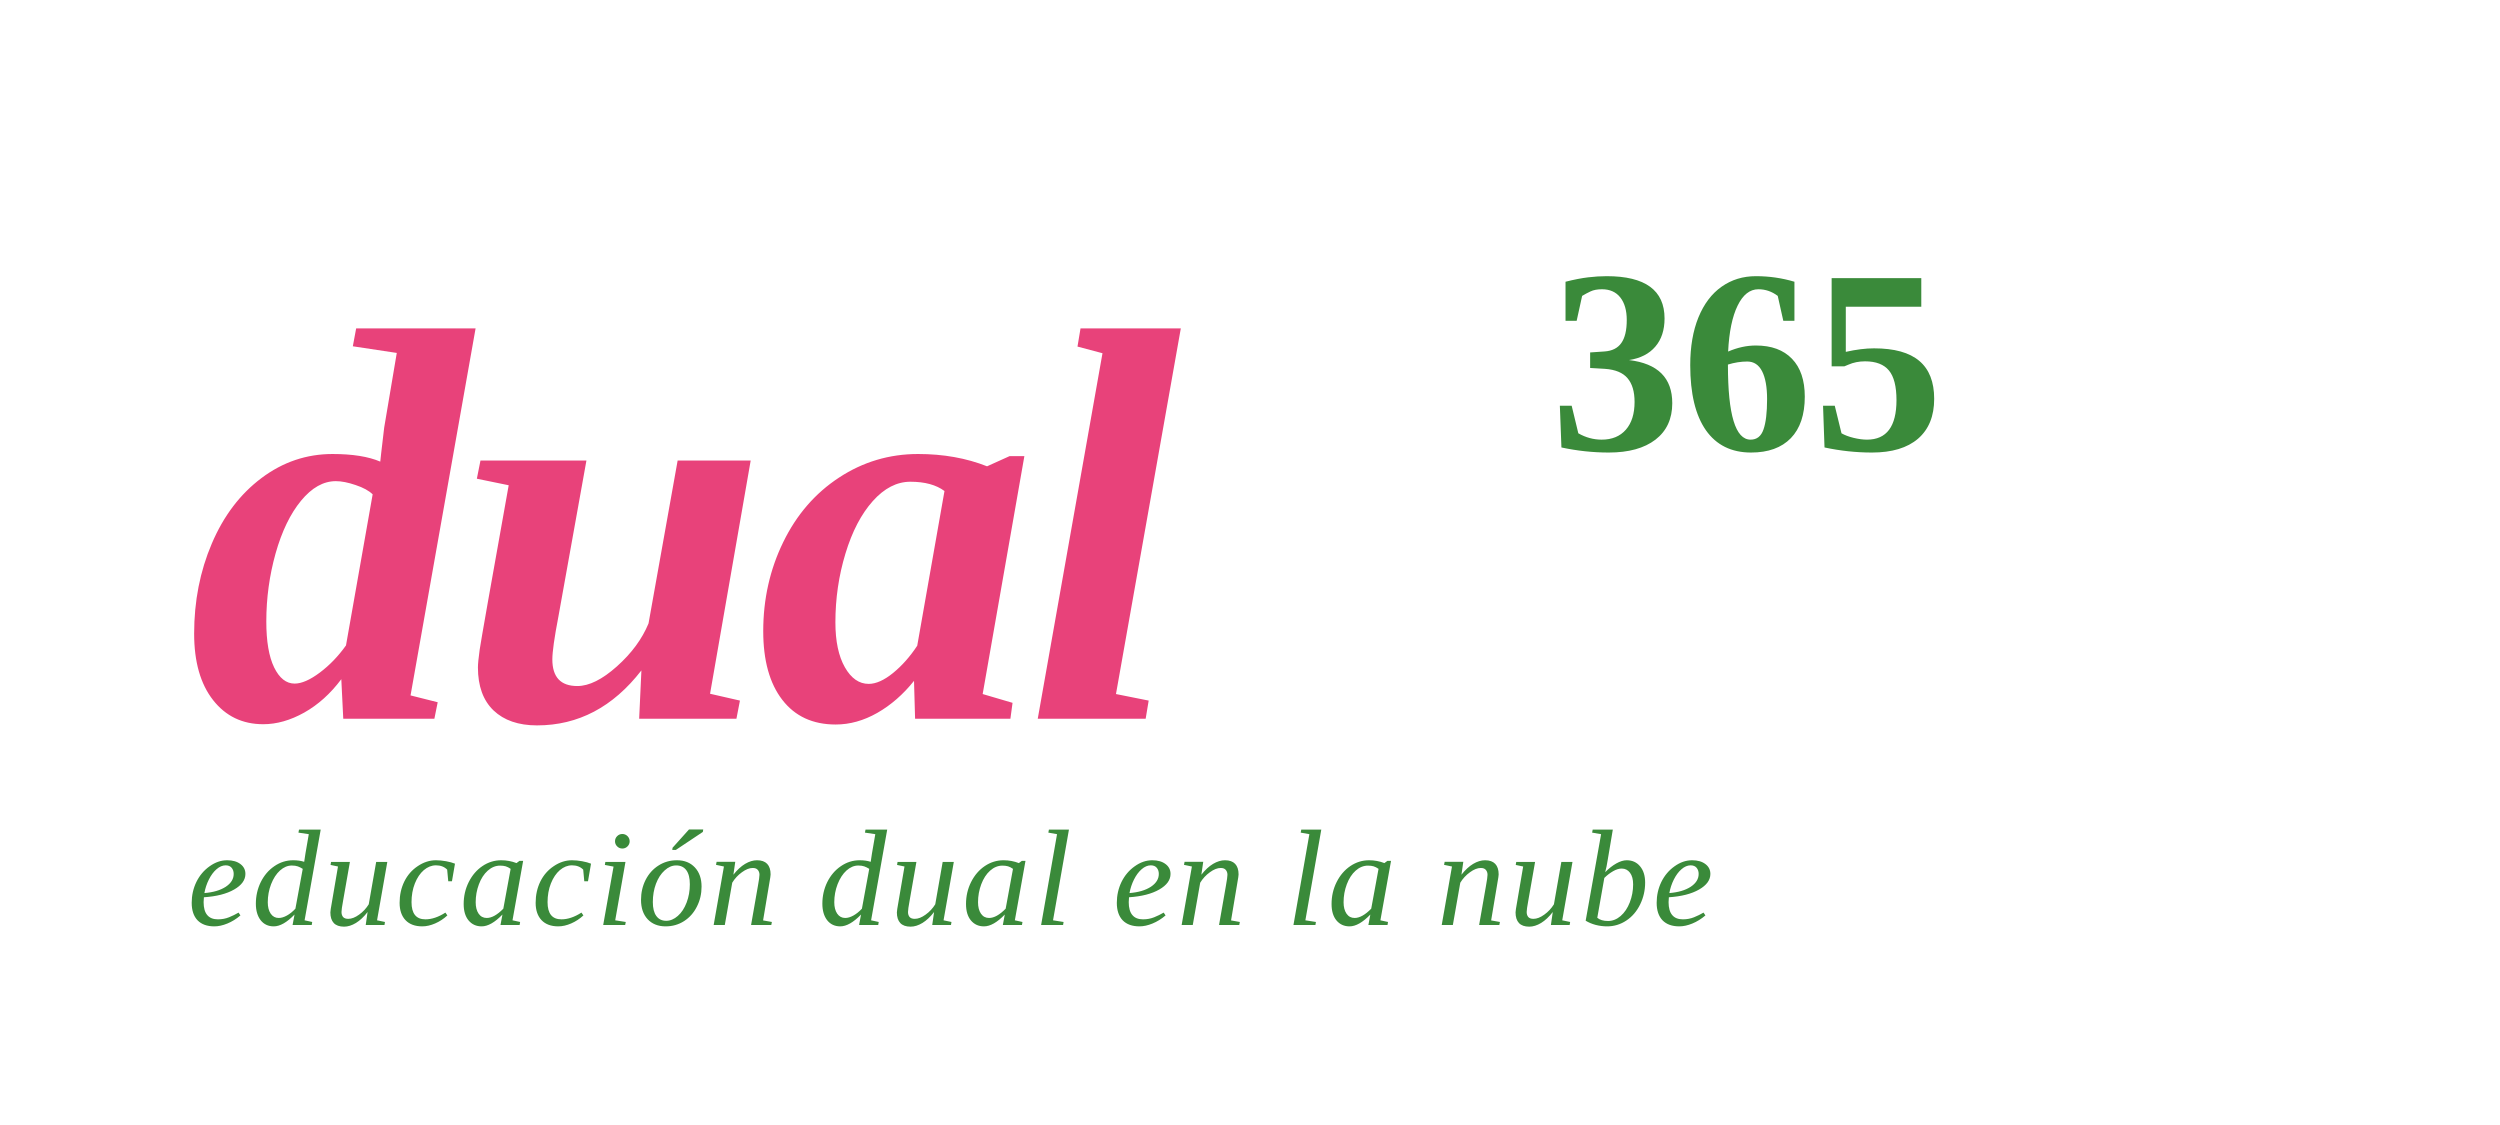
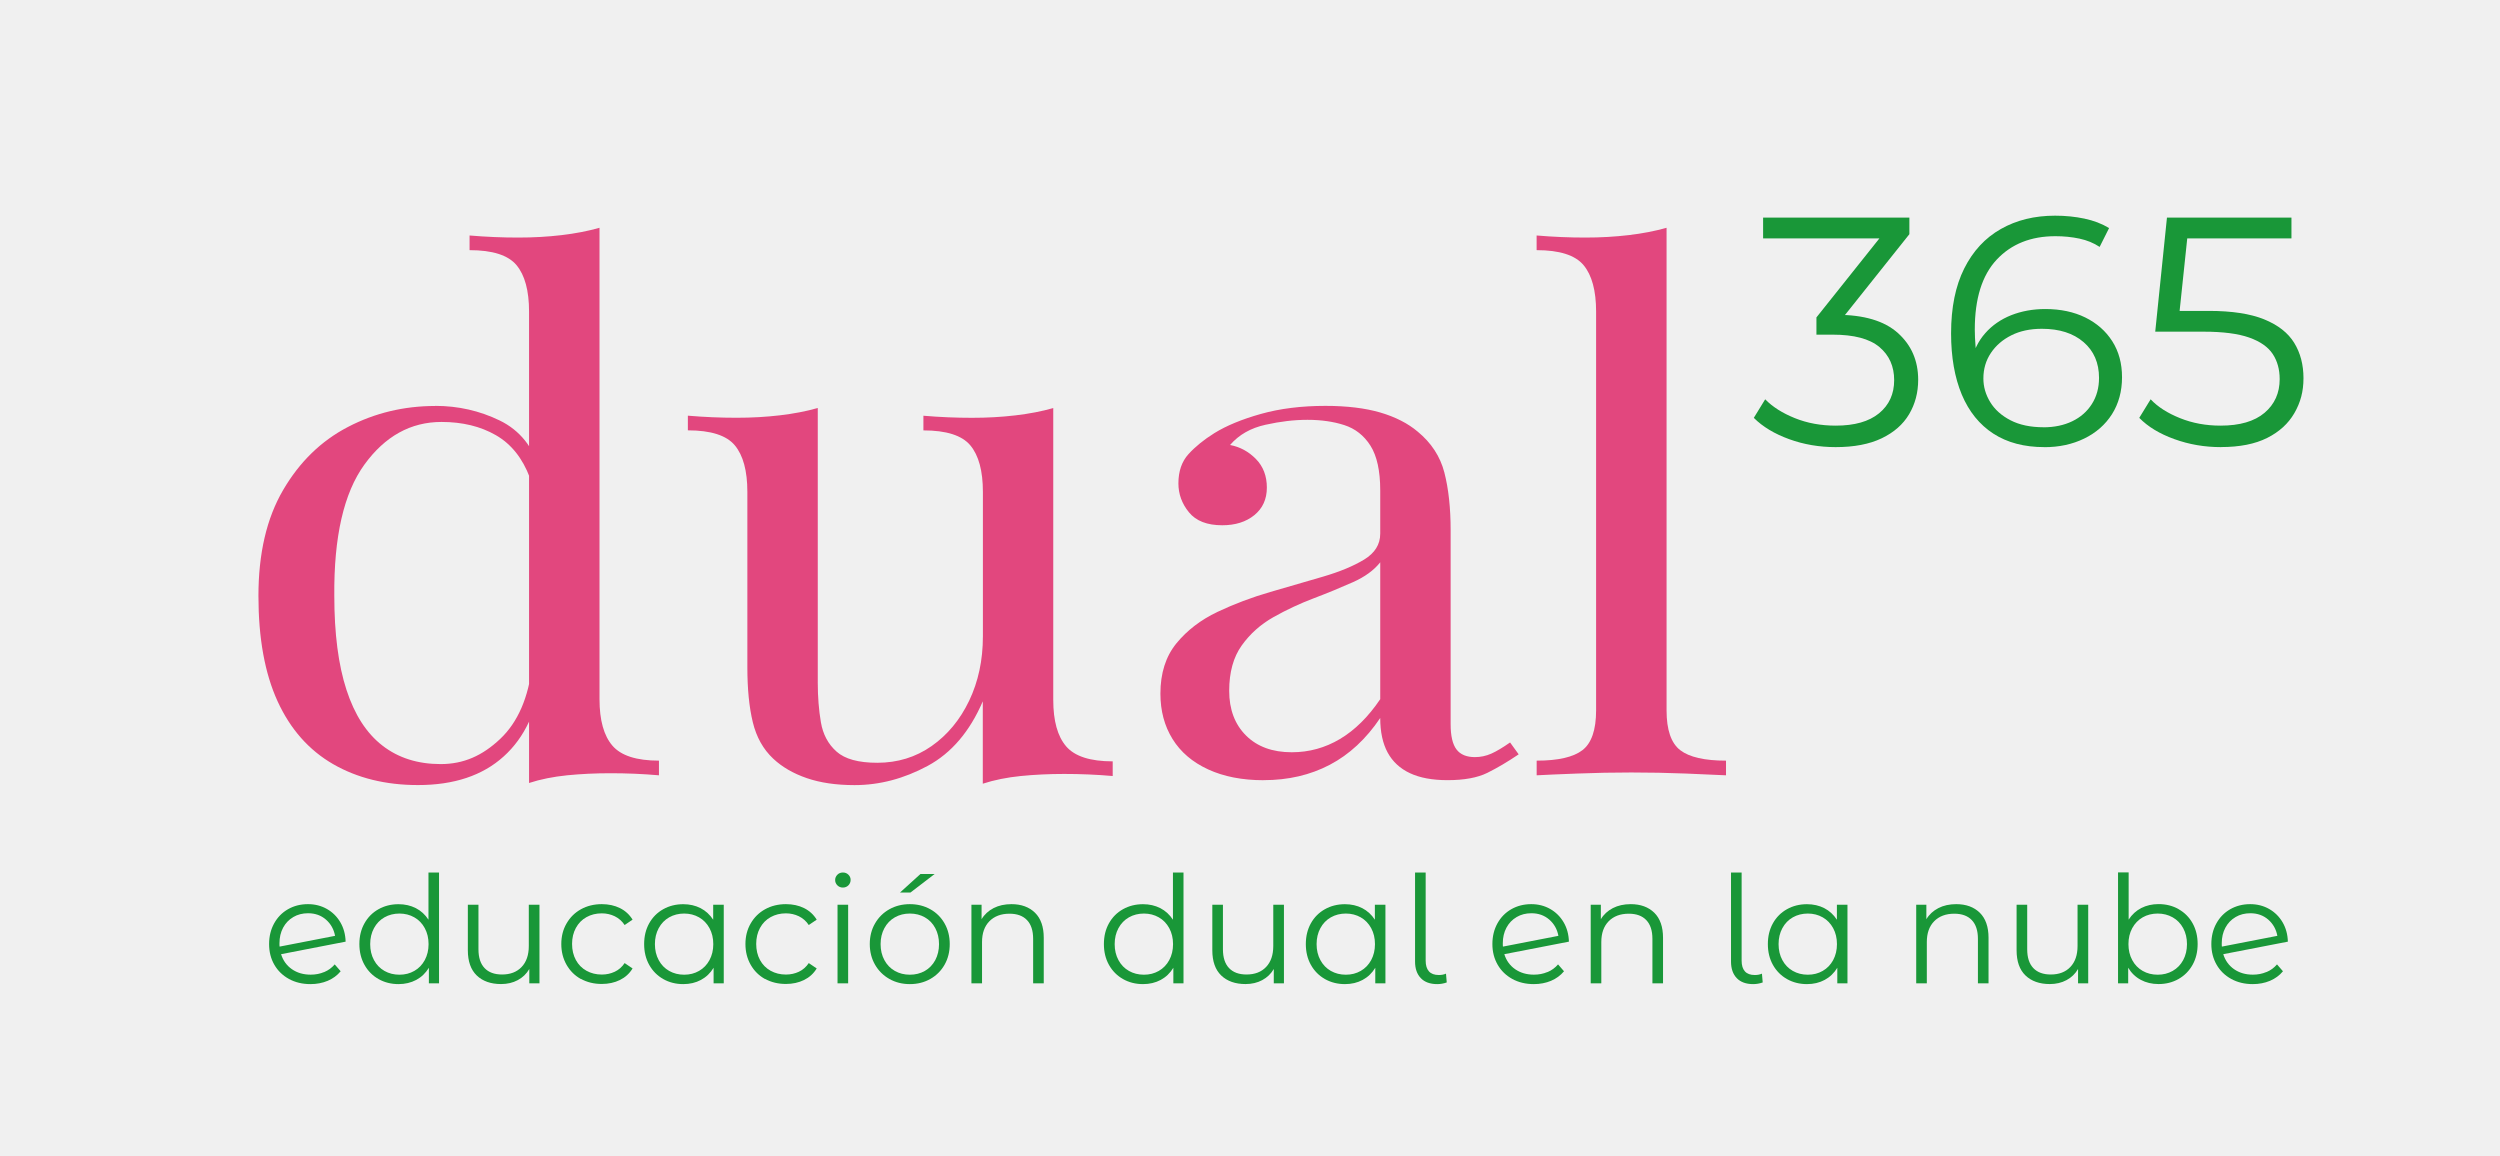
- <svg xmlns="http://www.w3.org/2000/svg" viewBox="0 0 400 180" width="400" height="180">
-   <rect width="400" height="180" fill="white" />
-   <text x="30" y="115" font-family="Georgia, 'Times New Roman', serif" font-size="90" font-weight="bold" font-style="italic" fill="#E8427A" letter-spacing="-2">dual</text>
-   <text x="248" y="72" font-family="Georgia, 'Times New Roman', serif" font-size="42" font-weight="bold" fill="#3A8A3A">365</text>
-   <text x="30" y="148" font-family="Georgia, 'Times New Roman', serif" font-size="22" font-style="italic" fill="#3A8A3A" letter-spacing="0.5">educación dual en la nube</text>
+ <svg xmlns="http://www.w3.org/2000/svg" id="Capa_2" version="1.1" viewBox="0 0 494.61 228.52">
+   <defs>
+     <style>
+       .st0 {
+         fill: #e2477e;
+       }
+ 
+       .st1 {
+         fill: #199738;
+       }
+     </style>
+   </defs>
+   <g>
+     <path class="st0" d="M86.11,80.3c4.54,0,8.8.97,12.77,2.9,3.97,1.94,6.63,5.25,7.97,9.95l-2.01,1.38c-1.45-3.87-3.69-6.68-6.73-8.43-3.04-1.75-6.63-2.62-10.76-2.62-6.09,0-11.17,2.81-15.25,8.43-4.08,5.62-6.06,14.28-5.96,25.97,0,7.46.8,13.66,2.4,18.58,1.6,4.93,3.97,8.61,7.12,11.05,3.15,2.44,6.99,3.66,11.53,3.66s8.25-1.66,11.76-4.97c3.51-3.31,5.62-8.2,6.35-14.64l1.86,1.94c-.83,7-3.33,12.39-7.51,16.16-4.18,3.78-9.83,5.66-16.95,5.66-6.4,0-12-1.38-16.79-4.14s-8.46-6.91-10.99-12.43c-2.53-5.53-3.79-12.48-3.79-20.86s1.62-15.36,4.88-20.93c3.25-5.57,7.53-9.74,12.85-12.5,5.31-2.76,11.07-4.14,17.26-4.14ZM118.61,45.07v93.26c0,4.15.85,7.21,2.55,9.19,1.7,1.98,4.77,2.97,9.21,2.97v2.9c-3.2-.28-6.4-.41-9.6-.41-2.99,0-5.86.14-8.59.41-2.73.28-5.24.78-7.51,1.52V61.65c0-4.14-.83-7.21-2.48-9.19-1.65-1.98-4.75-2.97-9.29-2.97v-2.9c3.3.28,6.5.41,9.6.41s5.85-.16,8.59-.48c2.73-.32,5.24-.81,7.51-1.45Z" />
+     <path class="st0" d="M208.38,80.72v57.75c0,4.14.85,7.21,2.55,9.19,1.7,1.98,4.77,2.97,9.21,2.97v2.9c-3.2-.28-6.4-.41-9.6-.41-2.99,0-5.86.14-8.59.41-2.74.28-5.24.78-7.51,1.52v-16.3c-2.58,5.99-6.22,10.25-10.91,12.78-4.7,2.53-9.52,3.8-14.47,3.8-3.61,0-6.76-.46-9.44-1.38-2.68-.92-4.9-2.21-6.66-3.87-1.96-1.84-3.3-4.23-4.02-7.18-.72-2.95-1.08-6.58-1.08-10.92v-34.68c0-4.14-.83-7.21-2.48-9.19-1.65-1.98-4.75-2.97-9.29-2.97v-2.9c3.3.28,6.5.41,9.6.41s5.85-.16,8.59-.48c2.73-.32,5.24-.8,7.51-1.45v54.3c0,2.86.21,5.48.62,7.88.41,2.4,1.44,4.33,3.1,5.8,1.65,1.47,4.33,2.21,8.05,2.21,4.02,0,7.61-1.1,10.76-3.31,3.15-2.21,5.62-5.2,7.43-8.98,1.8-3.78,2.71-8.01,2.71-12.71v-28.6c0-4.14-.83-7.21-2.48-9.19-1.65-1.98-4.75-2.97-9.29-2.97v-2.9c3.3.28,6.5.41,9.6.41s5.86-.16,8.59-.48c2.73-.32,5.24-.8,7.51-1.45Z" />
+     <path class="st0" d="M250.01,154.36c-4.23,0-7.89-.71-10.99-2.14-3.1-1.43-5.44-3.43-7.04-6.01-1.6-2.58-2.4-5.57-2.4-8.98,0-4.05,1.06-7.37,3.17-9.95,2.11-2.58,4.82-4.65,8.12-6.22,3.3-1.56,6.78-2.88,10.45-3.94,3.66-1.06,7.14-2.07,10.45-3.04,3.3-.97,6.01-2.09,8.13-3.38,2.11-1.29,3.17-2.99,3.17-5.11v-8.57c0-3.87-.65-6.81-1.93-8.84-1.29-2.03-3.02-3.38-5.19-4.08s-4.59-1.04-7.27-1.04-5.34.32-8.28.97c-2.94.64-5.29,1.98-7.04,4.01,1.96.37,3.66,1.29,5.11,2.76,1.44,1.47,2.17,3.36,2.17,5.66s-.83,4.12-2.48,5.46c-1.65,1.34-3.77,2-6.35,2-2.99,0-5.18-.85-6.58-2.56-1.39-1.7-2.09-3.61-2.09-5.73,0-2.39.67-4.33,2.01-5.8,1.34-1.47,3.04-2.85,5.11-4.14,2.37-1.47,5.44-2.74,9.21-3.8,3.77-1.06,8.02-1.59,12.77-1.59,4.23,0,7.84.44,10.83,1.31,2.99.88,5.47,2.14,7.43,3.8,2.68,2.21,4.44,4.9,5.26,8.08.82,3.18,1.24,6.98,1.24,11.4v38.41c0,2.3.39,3.96,1.16,4.97.77,1.02,1.99,1.52,3.64,1.52,1.13,0,2.22-.23,3.25-.69,1.03-.46,2.27-1.2,3.71-2.21l1.7,2.35c-2.17,1.47-4.23,2.69-6.19,3.66-1.96.97-4.59,1.45-7.89,1.45-2.99,0-5.47-.46-7.43-1.38-1.96-.92-3.43-2.28-4.41-4.08-.98-1.8-1.47-4.08-1.47-6.84-2.79,4.14-6.11,7.23-9.98,9.26-3.87,2.03-8.23,3.04-13.08,3.04ZM255.58,148.83c3.4,0,6.58-.87,9.52-2.62,2.94-1.75,5.6-4.37,7.97-7.88v-27.08c-1.24,1.57-3.04,2.88-5.42,3.94-2.38,1.06-4.95,2.12-7.74,3.18-2.79,1.06-5.44,2.3-7.97,3.73-2.53,1.43-4.62,3.29-6.27,5.6-1.65,2.3-2.48,5.3-2.48,8.98s1.11,6.63,3.33,8.84c2.22,2.21,5.24,3.31,9.05,3.31Z" />
+     <path class="st0" d="M329.72,45.07v95.47c0,3.87.9,6.49,2.71,7.88,1.8,1.38,4.82,2.07,9.05,2.07v2.9c-1.75-.09-4.41-.21-7.97-.35-3.56-.14-7.15-.21-10.76-.21s-7.07.07-10.68.21c-3.61.14-6.29.25-8.05.35v-2.9c4.23,0,7.25-.69,9.05-2.07,1.8-1.38,2.71-4.01,2.71-7.88V61.65c0-4.14-.83-7.21-2.48-9.19-1.65-1.98-4.75-2.97-9.29-2.97v-2.9c3.3.28,6.5.41,9.6.41s5.85-.16,8.59-.48c2.73-.32,5.24-.81,7.51-1.45Z" />
+   </g>
+   <g>
+     <path class="st1" d="M363.19,88.46c-3.26,0-6.33-.52-9.23-1.58-2.89-1.05-5.22-2.45-6.98-4.21l2.25-3.67c1.46,1.5,3.42,2.74,5.88,3.73,2.46.99,5.15,1.48,8.07,1.48,3.73,0,6.59-.81,8.58-2.44,1.99-1.63,2.99-3.82,2.99-6.56s-.98-4.93-2.93-6.56c-1.95-1.63-5.03-2.44-9.23-2.44h-3.22v-3.41l13.89-17.43.64,1.8h-25.08v-4.12h28.94v3.28l-13.89,17.43-2.25-1.48h1.74c5.4,0,9.44,1.2,12.12,3.6,2.68,2.4,4.02,5.49,4.02,9.26,0,2.53-.6,4.8-1.8,6.82-1.2,2.02-3.01,3.6-5.43,4.76-2.42,1.16-5.46,1.74-9.1,1.74Z" />
+     <path class="st1" d="M404.47,88.46c-3.99,0-7.35-.89-10.1-2.67-2.74-1.78-4.82-4.35-6.24-7.72-1.41-3.37-2.12-7.41-2.12-12.12,0-5.1.87-9.38,2.6-12.83s4.15-6.06,7.24-7.81c3.09-1.76,6.67-2.64,10.74-2.64,2.01,0,3.94.19,5.79.58,1.84.39,3.47,1.01,4.89,1.87l-1.87,3.73c-1.16-.77-2.49-1.32-3.99-1.64-1.5-.32-3.09-.48-4.76-.48-4.85,0-8.71,1.54-11.61,4.63-2.89,3.09-4.34,7.7-4.34,13.83,0,.94.05,2.11.16,3.5.11,1.39.35,2.78.74,4.15l-1.61-1.22c.47-2.23,1.39-4.13,2.77-5.69,1.37-1.56,3.09-2.75,5.14-3.57,2.06-.81,4.31-1.22,6.75-1.22,3,0,5.64.56,7.91,1.67,2.27,1.12,4.05,2.68,5.34,4.7,1.29,2.02,1.93,4.39,1.93,7.14s-.67,5.22-1.99,7.3c-1.33,2.08-3.16,3.69-5.5,4.82-2.34,1.14-4.96,1.7-7.88,1.7ZM404.28,84.54c2.14,0,4.04-.4,5.69-1.19,1.65-.79,2.95-1.93,3.89-3.41.94-1.48,1.42-3.2,1.42-5.18,0-2.96-1.02-5.32-3.05-7.07-2.04-1.76-4.79-2.64-8.26-2.64-2.32,0-4.33.43-6.04,1.29-1.72.86-3.07,2.03-4.05,3.5-.99,1.48-1.48,3.16-1.48,5.05,0,1.63.45,3.18,1.35,4.66.9,1.48,2.24,2.68,4.02,3.6,1.78.92,3.96,1.38,6.53,1.38Z" />
+     <path class="st1" d="M439.39,88.46c-3.21,0-6.28-.52-9.2-1.58-2.92-1.05-5.23-2.45-6.95-4.21l2.25-3.67c1.41,1.5,3.35,2.74,5.82,3.73,2.46.99,5.13,1.48,8.01,1.48,3.81,0,6.72-.85,8.71-2.54,1.99-1.69,2.99-3.91,2.99-6.66,0-1.93-.46-3.59-1.38-4.98-.92-1.39-2.48-2.48-4.66-3.25-2.19-.77-5.19-1.16-9-1.16h-9.58l2.32-22.57h24.63v4.12h-22.76l2.38-2.25-1.99,18.91-2.38-2.32h8.42c4.54,0,8.19.56,10.93,1.67,2.74,1.12,4.73,2.67,5.95,4.66,1.22,1.99,1.83,4.32,1.83,6.98s-.6,4.83-1.8,6.91c-1.2,2.08-3,3.72-5.4,4.92-2.4,1.2-5.44,1.8-9.13,1.8Z" />
+   </g>
+   <g>
+     <path class="st1" d="M64.14,192.32c.82-.34,1.51-.85,2.08-1.52l1.18,1.36c-.69.83-1.55,1.46-2.57,1.89-1.03.43-2.16.65-3.4.65-1.6,0-3.02-.34-4.26-1.02-1.24-.68-2.21-1.62-2.9-2.82s-1.03-2.56-1.03-4.08.33-2.88.99-4.08c.66-1.2,1.57-2.14,2.74-2.81,1.16-.67,2.48-1.01,3.96-1.01,1.38,0,2.63.32,3.74.95,1.11.63,2,1.51,2.66,2.63s1.01,2.41,1.05,3.84l-12.77,2.48c.39,1.26,1.11,2.25,2.14,2.97,1.04.72,2.27,1.08,3.71,1.08.97,0,1.86-.17,2.68-.52ZM58.02,181.44c-.86.5-1.53,1.2-2.01,2.1-.48.9-.72,1.93-.72,3.09,0,.3,0,.51.03.65l10.97-2.13c-.24-1.3-.84-2.37-1.8-3.21s-2.15-1.26-3.55-1.26c-1.08,0-2.06.25-2.91.75Z" />
+     <path class="st1" d="M86.86,172.61v21.94h-2.01v-3.08c-.63,1.04-1.46,1.84-2.5,2.4-1.04.55-2.2.83-3.5.83-1.46,0-2.78-.33-3.96-1-1.18-.67-2.11-1.61-2.78-2.81-.67-1.2-1.01-2.57-1.01-4.11s.33-2.91,1.01-4.11c.67-1.2,1.6-2.13,2.78-2.79,1.18-.66,2.5-.99,3.96-.99,1.26,0,2.4.26,3.42.78,1.02.52,1.85,1.29,2.5,2.29v-9.34h2.1ZM81.97,192.09c.88-.5,1.57-1.22,2.07-2.14.5-.93.75-1.98.75-3.16s-.25-2.24-.75-3.16c-.5-.93-1.19-1.64-2.07-2.14-.88-.5-1.86-.75-2.94-.75s-2.09.25-2.97.75c-.88.5-1.57,1.22-2.07,2.14-.5.93-.75,1.98-.75,3.16s.25,2.24.75,3.16c.5.93,1.19,1.64,2.07,2.14.88.5,1.87.75,2.97.75s2.06-.25,2.94-.75Z" />
+     <path class="st1" d="M106.73,179v15.55h-2.01v-2.84c-.55.95-1.31,1.68-2.28,2.2s-2.07.78-3.31.78c-2.03,0-3.63-.57-4.81-1.7-1.17-1.13-1.76-2.79-1.76-4.98v-9.02h2.1v8.81c0,1.64.4,2.88,1.21,3.73.81.85,1.96,1.27,3.46,1.27,1.64,0,2.93-.5,3.87-1.49.95-1,1.42-2.38,1.42-4.15v-8.16h2.1Z" />
+     <path class="st1" d="M114.94,193.7c-1.21-.67-2.16-1.61-2.85-2.82-.69-1.21-1.04-2.58-1.04-4.1s.34-2.88,1.04-4.08c.69-1.2,1.64-2.14,2.85-2.81,1.21-.67,2.59-1.01,4.12-1.01,1.34,0,2.54.26,3.59.78s1.89,1.29,2.5,2.29l-1.57,1.06c-.51-.77-1.16-1.34-1.95-1.73-.79-.38-1.65-.58-2.57-.58-1.12,0-2.13.25-3.03.75s-1.6,1.22-2.1,2.14c-.5.93-.75,1.98-.75,3.16s.25,2.26.75,3.18c.5.92,1.2,1.63,2.1,2.13.9.5,1.91.75,3.03.75.93,0,1.78-.19,2.57-.56.79-.37,1.44-.95,1.95-1.71l1.57,1.06c-.61,1.01-1.45,1.77-2.51,2.29s-2.26.78-3.58.78c-1.54,0-2.91-.33-4.12-1Z" />
+     <path class="st1" d="M143.19,179v15.55h-2.01v-3.08c-.63,1.04-1.46,1.84-2.5,2.4s-2.2.83-3.5.83c-1.46,0-2.78-.33-3.96-1s-2.11-1.61-2.78-2.81c-.67-1.2-1-2.57-1-4.11s.33-2.91,1-4.11c.67-1.2,1.6-2.13,2.78-2.79,1.18-.66,2.5-.99,3.96-.99,1.26,0,2.4.26,3.42.78,1.01.52,1.85,1.29,2.5,2.29v-2.96h2.1ZM138.3,192.09c.88-.5,1.57-1.22,2.07-2.14.5-.93.75-1.98.75-3.16s-.25-2.24-.75-3.16-1.19-1.64-2.07-2.14-1.86-.75-2.94-.75-2.09.25-2.97.75c-.88.5-1.57,1.22-2.07,2.14-.5.93-.75,1.98-.75,3.16s.25,2.24.75,3.16c.5.93,1.19,1.64,2.07,2.14.88.5,1.87.75,2.97.75s2.07-.25,2.94-.75Z" />
+     <path class="st1" d="M151.37,193.7c-1.21-.67-2.16-1.61-2.85-2.82-.69-1.21-1.04-2.58-1.04-4.1s.34-2.88,1.04-4.08c.69-1.2,1.64-2.14,2.85-2.81,1.21-.67,2.59-1.01,4.12-1.01,1.34,0,2.54.26,3.59.78s1.89,1.29,2.5,2.29l-1.57,1.06c-.51-.77-1.16-1.34-1.95-1.73-.79-.38-1.65-.58-2.57-.58-1.12,0-2.13.25-3.03.75s-1.6,1.22-2.1,2.14c-.5.93-.75,1.98-.75,3.16s.25,2.26.75,3.18c.5.92,1.2,1.63,2.1,2.13.9.5,1.91.75,3.03.75.93,0,1.78-.19,2.57-.56.79-.37,1.44-.95,1.95-1.71l1.57,1.06c-.61,1.01-1.45,1.77-2.51,2.29s-2.26.78-3.58.78c-1.54,0-2.91-.33-4.12-1Z" />
+     <path class="st1" d="M165.67,175.16c-.3-.3-.44-.65-.44-1.06s.15-.74.44-1.04c.29-.3.66-.44,1.09-.44s.8.14,1.09.43.44.63.44,1.02c0,.43-.15.8-.44,1.09s-.66.44-1.09.44-.8-.15-1.09-.44ZM165.7,179h2.1v15.55h-2.1v-15.55Z" />
+     <path class="st1" d="M175.96,193.68c-1.2-.68-2.15-1.62-2.84-2.82-.69-1.2-1.04-2.56-1.04-4.08s.34-2.88,1.04-4.08c.69-1.2,1.64-2.14,2.84-2.81,1.2-.67,2.55-1.01,4.05-1.01s2.85.34,4.05,1.01c1.2.67,2.14,1.61,2.82,2.81.68,1.2,1.02,2.56,1.02,4.08s-.34,2.88-1.02,4.08c-.68,1.2-1.62,2.14-2.82,2.82-1.2.68-2.55,1.02-4.05,1.02s-2.85-.34-4.05-1.02ZM182.98,192.09c.88-.5,1.56-1.22,2.06-2.14.49-.93.74-1.98.74-3.16s-.25-2.24-.74-3.16c-.49-.93-1.18-1.64-2.06-2.14s-1.87-.75-2.97-.75-2.09.25-2.97.75c-.88.5-1.57,1.22-2.07,2.14-.5.93-.75,1.98-.75,3.16s.25,2.24.75,3.16c.5.93,1.19,1.64,2.07,2.14.88.5,1.87.75,2.97.75s2.09-.25,2.97-.75ZM182.11,172.91h2.81l-4.79,3.67h-2.07l4.05-3.67Z" />
+     <path class="st1" d="M204.77,180.58c1.15,1.13,1.73,2.79,1.73,4.95v9.02h-2.1v-8.81c0-1.62-.4-2.85-1.21-3.7s-1.96-1.27-3.46-1.27c-1.68,0-3,.5-3.98,1.49-.98,1-1.46,2.37-1.46,4.12v8.16h-2.1v-15.55h2.01v2.87c.57-.95,1.37-1.68,2.38-2.2,1.01-.52,2.19-.78,3.53-.78,1.95,0,3.5.57,4.66,1.7Z" />
+     <path class="st1" d="M234.15,172.61v21.94h-2.01v-3.08c-.63,1.04-1.46,1.84-2.5,2.4s-2.2.83-3.5.83c-1.46,0-2.78-.33-3.96-1s-2.11-1.61-2.78-2.81c-.67-1.2-1-2.57-1-4.11s.33-2.91,1-4.11c.67-1.2,1.6-2.13,2.78-2.79,1.18-.66,2.5-.99,3.96-.99,1.26,0,2.4.26,3.42.78,1.01.52,1.85,1.29,2.5,2.29v-9.34h2.1ZM229.26,192.09c.88-.5,1.57-1.22,2.07-2.14.5-.93.75-1.98.75-3.16s-.25-2.24-.75-3.16-1.19-1.64-2.07-2.14-1.86-.75-2.94-.75-2.09.25-2.97.75c-.88.5-1.57,1.22-2.07,2.14-.5.93-.75,1.98-.75,3.16s.25,2.24.75,3.16c.5.93,1.19,1.64,2.07,2.14.88.5,1.87.75,2.97.75s2.07-.25,2.94-.75Z" />
+     <path class="st1" d="M254.02,179v15.55h-2.01v-2.84c-.55.95-1.31,1.68-2.28,2.2s-2.07.78-3.31.78c-2.03,0-3.63-.57-4.81-1.7-1.17-1.13-1.76-2.79-1.76-4.98v-9.02h2.1v8.81c0,1.64.4,2.88,1.21,3.73.81.85,1.96,1.27,3.46,1.27,1.64,0,2.93-.5,3.87-1.49.95-1,1.42-2.38,1.42-4.15v-8.16h2.1Z" />
+     <path class="st1" d="M274.1,179v15.55h-2.01v-3.08c-.63,1.04-1.46,1.84-2.5,2.4s-2.2.83-3.5.83c-1.46,0-2.78-.33-3.96-1s-2.11-1.61-2.78-2.81c-.67-1.2-1-2.57-1-4.11s.33-2.91,1-4.11c.67-1.2,1.6-2.13,2.78-2.79,1.18-.66,2.5-.99,3.96-.99,1.26,0,2.4.26,3.42.78,1.01.52,1.85,1.29,2.5,2.29v-2.96h2.1ZM269.21,192.09c.88-.5,1.57-1.22,2.07-2.14.5-.93.75-1.98.75-3.16s-.25-2.24-.75-3.16-1.19-1.64-2.07-2.14-1.86-.75-2.94-.75-2.09.25-2.97.75c-.88.5-1.57,1.22-2.07,2.14-.5.93-.75,1.98-.75,3.16s.25,2.24.75,3.16c.5.93,1.19,1.64,2.07,2.14.88.5,1.87.75,2.97.75s2.07-.25,2.94-.75Z" />
+     <path class="st1" d="M281.1,193.52c-.76-.79-1.14-1.88-1.14-3.28v-17.62h2.1v17.45c0,.93.22,1.63.65,2.11.43.48,1.08.72,1.95.72.55,0,1.03-.09,1.42-.27l.15,1.74c-.61.22-1.24.33-1.89.33-1.4,0-2.48-.39-3.24-1.18Z" />
+     <path class="st1" d="M306.17,192.32c.82-.34,1.51-.85,2.08-1.52l1.18,1.36c-.69.83-1.55,1.46-2.57,1.89-1.03.43-2.16.65-3.4.65-1.6,0-3.02-.34-4.26-1.02-1.24-.68-2.21-1.62-2.9-2.82-.69-1.2-1.04-2.56-1.04-4.08s.33-2.88.99-4.08c.66-1.2,1.57-2.14,2.74-2.81s2.48-1.01,3.96-1.01c1.38,0,2.63.32,3.74.95,1.11.63,2,1.51,2.66,2.63.66,1.12,1.01,2.41,1.05,3.84l-12.78,2.48c.39,1.26,1.11,2.25,2.14,2.97,1.04.72,2.27,1.08,3.71,1.08.97,0,1.86-.17,2.68-.52ZM300.05,181.44c-.86.5-1.53,1.2-2.01,2.1-.48.9-.72,1.93-.72,3.09,0,.3,0,.51.03.65l10.97-2.13c-.24-1.3-.84-2.37-1.8-3.21-.97-.84-2.15-1.26-3.55-1.26-1.08,0-2.06.25-2.91.75Z" />
+     <path class="st1" d="M327.29,180.58c1.15,1.13,1.73,2.79,1.73,4.95v9.02h-2.1v-8.81c0-1.62-.4-2.85-1.21-3.7s-1.96-1.27-3.46-1.27c-1.68,0-3,.5-3.98,1.49-.98,1-1.46,2.37-1.46,4.12v8.16h-2.1v-15.55h2.01v2.87c.57-.95,1.37-1.68,2.38-2.2,1.01-.52,2.19-.78,3.53-.78,1.95,0,3.5.57,4.66,1.7Z" />
+     <path class="st1" d="M343.61,193.52c-.76-.79-1.14-1.88-1.14-3.28v-17.62h2.1v17.45c0,.93.22,1.63.65,2.11.43.48,1.08.72,1.95.72.55,0,1.03-.09,1.42-.27l.15,1.74c-.61.22-1.24.33-1.89.33-1.4,0-2.48-.39-3.24-1.18Z" />
+     <path class="st1" d="M365.51,179v15.55h-2.01v-3.08c-.63,1.04-1.46,1.84-2.5,2.4s-2.2.83-3.5.83c-1.46,0-2.78-.33-3.96-1s-2.11-1.61-2.78-2.81c-.67-1.2-1-2.57-1-4.11s.33-2.91,1-4.11c.67-1.2,1.6-2.13,2.78-2.79,1.18-.66,2.5-.99,3.96-.99,1.26,0,2.4.26,3.42.78,1.01.52,1.85,1.29,2.5,2.29v-2.96h2.1ZM360.61,192.09c.88-.5,1.57-1.22,2.07-2.14.5-.93.75-1.98.75-3.16s-.25-2.24-.75-3.16-1.19-1.64-2.07-2.14-1.86-.75-2.94-.75-2.09.25-2.97.75c-.88.5-1.57,1.22-2.07,2.14-.5.93-.75,1.98-.75,3.16s.25,2.24.75,3.16c.5.93,1.19,1.64,2.07,2.14.88.5,1.87.75,2.97.75s2.07-.25,2.94-.75Z" />
+     <path class="st1" d="M391.69,180.58c1.15,1.13,1.73,2.79,1.73,4.95v9.02h-2.1v-8.81c0-1.62-.4-2.85-1.21-3.7s-1.96-1.27-3.46-1.27c-1.68,0-3,.5-3.98,1.49-.98,1-1.46,2.37-1.46,4.12v8.16h-2.1v-15.55h2.01v2.87c.57-.95,1.37-1.68,2.38-2.2,1.01-.52,2.19-.78,3.53-.78,1.95,0,3.5.57,4.66,1.7Z" />
+     <path class="st1" d="M413.14,179v15.55h-2.01v-2.84c-.55.95-1.31,1.68-2.28,2.2s-2.07.78-3.31.78c-2.03,0-3.63-.57-4.81-1.7-1.17-1.13-1.76-2.79-1.76-4.98v-9.02h2.1v8.81c0,1.64.4,2.88,1.21,3.73.81.85,1.96,1.27,3.46,1.27,1.64,0,2.93-.5,3.87-1.49.95-1,1.42-2.38,1.42-4.15v-8.16h2.1Z" />
+     <path class="st1" d="M431.01,179.87c1.18.66,2.11,1.59,2.78,2.79.67,1.2,1,2.57,1,4.11s-.33,2.91-1,4.11c-.67,1.2-1.6,2.14-2.78,2.81-1.18.67-2.5,1-3.96,1-1.3,0-2.47-.28-3.5-.83-1.04-.55-1.87-1.35-2.5-2.4v3.08h-2.01v-21.94h2.1v9.34c.65-1,1.48-1.77,2.5-2.29,1.02-.52,2.15-.78,3.42-.78,1.46,0,2.78.33,3.96.99ZM429.85,192.09c.89-.5,1.58-1.22,2.08-2.14.5-.93.75-1.98.75-3.16s-.25-2.24-.75-3.16c-.5-.93-1.2-1.64-2.08-2.14-.89-.5-1.87-.75-2.96-.75s-2.1.25-2.97.75-1.57,1.22-2.07,2.14c-.5.93-.75,1.98-.75,3.16s.25,2.24.75,3.16c.5.93,1.19,1.64,2.07,2.14.88.5,1.87.75,2.97.75s2.07-.25,2.96-.75Z" />
+     <path class="st1" d="M448.41,192.32c.82-.34,1.51-.85,2.08-1.52l1.18,1.36c-.69.83-1.55,1.46-2.57,1.89-1.03.43-2.16.65-3.4.65-1.6,0-3.02-.34-4.26-1.02-1.24-.68-2.21-1.62-2.9-2.82-.69-1.2-1.04-2.56-1.04-4.08s.33-2.88.99-4.08c.66-1.2,1.57-2.14,2.74-2.81s2.48-1.01,3.96-1.01c1.38,0,2.63.32,3.74.95,1.11.63,2,1.51,2.66,2.63.66,1.12,1.01,2.41,1.05,3.84l-12.78,2.48c.39,1.26,1.11,2.25,2.14,2.97,1.04.72,2.27,1.08,3.71,1.08.97,0,1.86-.17,2.68-.52ZM442.29,181.44c-.86.5-1.53,1.2-2.01,2.1-.48.9-.72,1.93-.72,3.09,0,.3,0,.51.03.65l10.97-2.13c-.24-1.3-.84-2.37-1.8-3.21-.97-.84-2.15-1.26-3.55-1.26-1.08,0-2.06.25-2.91.75Z" />
+   </g>
</svg>
